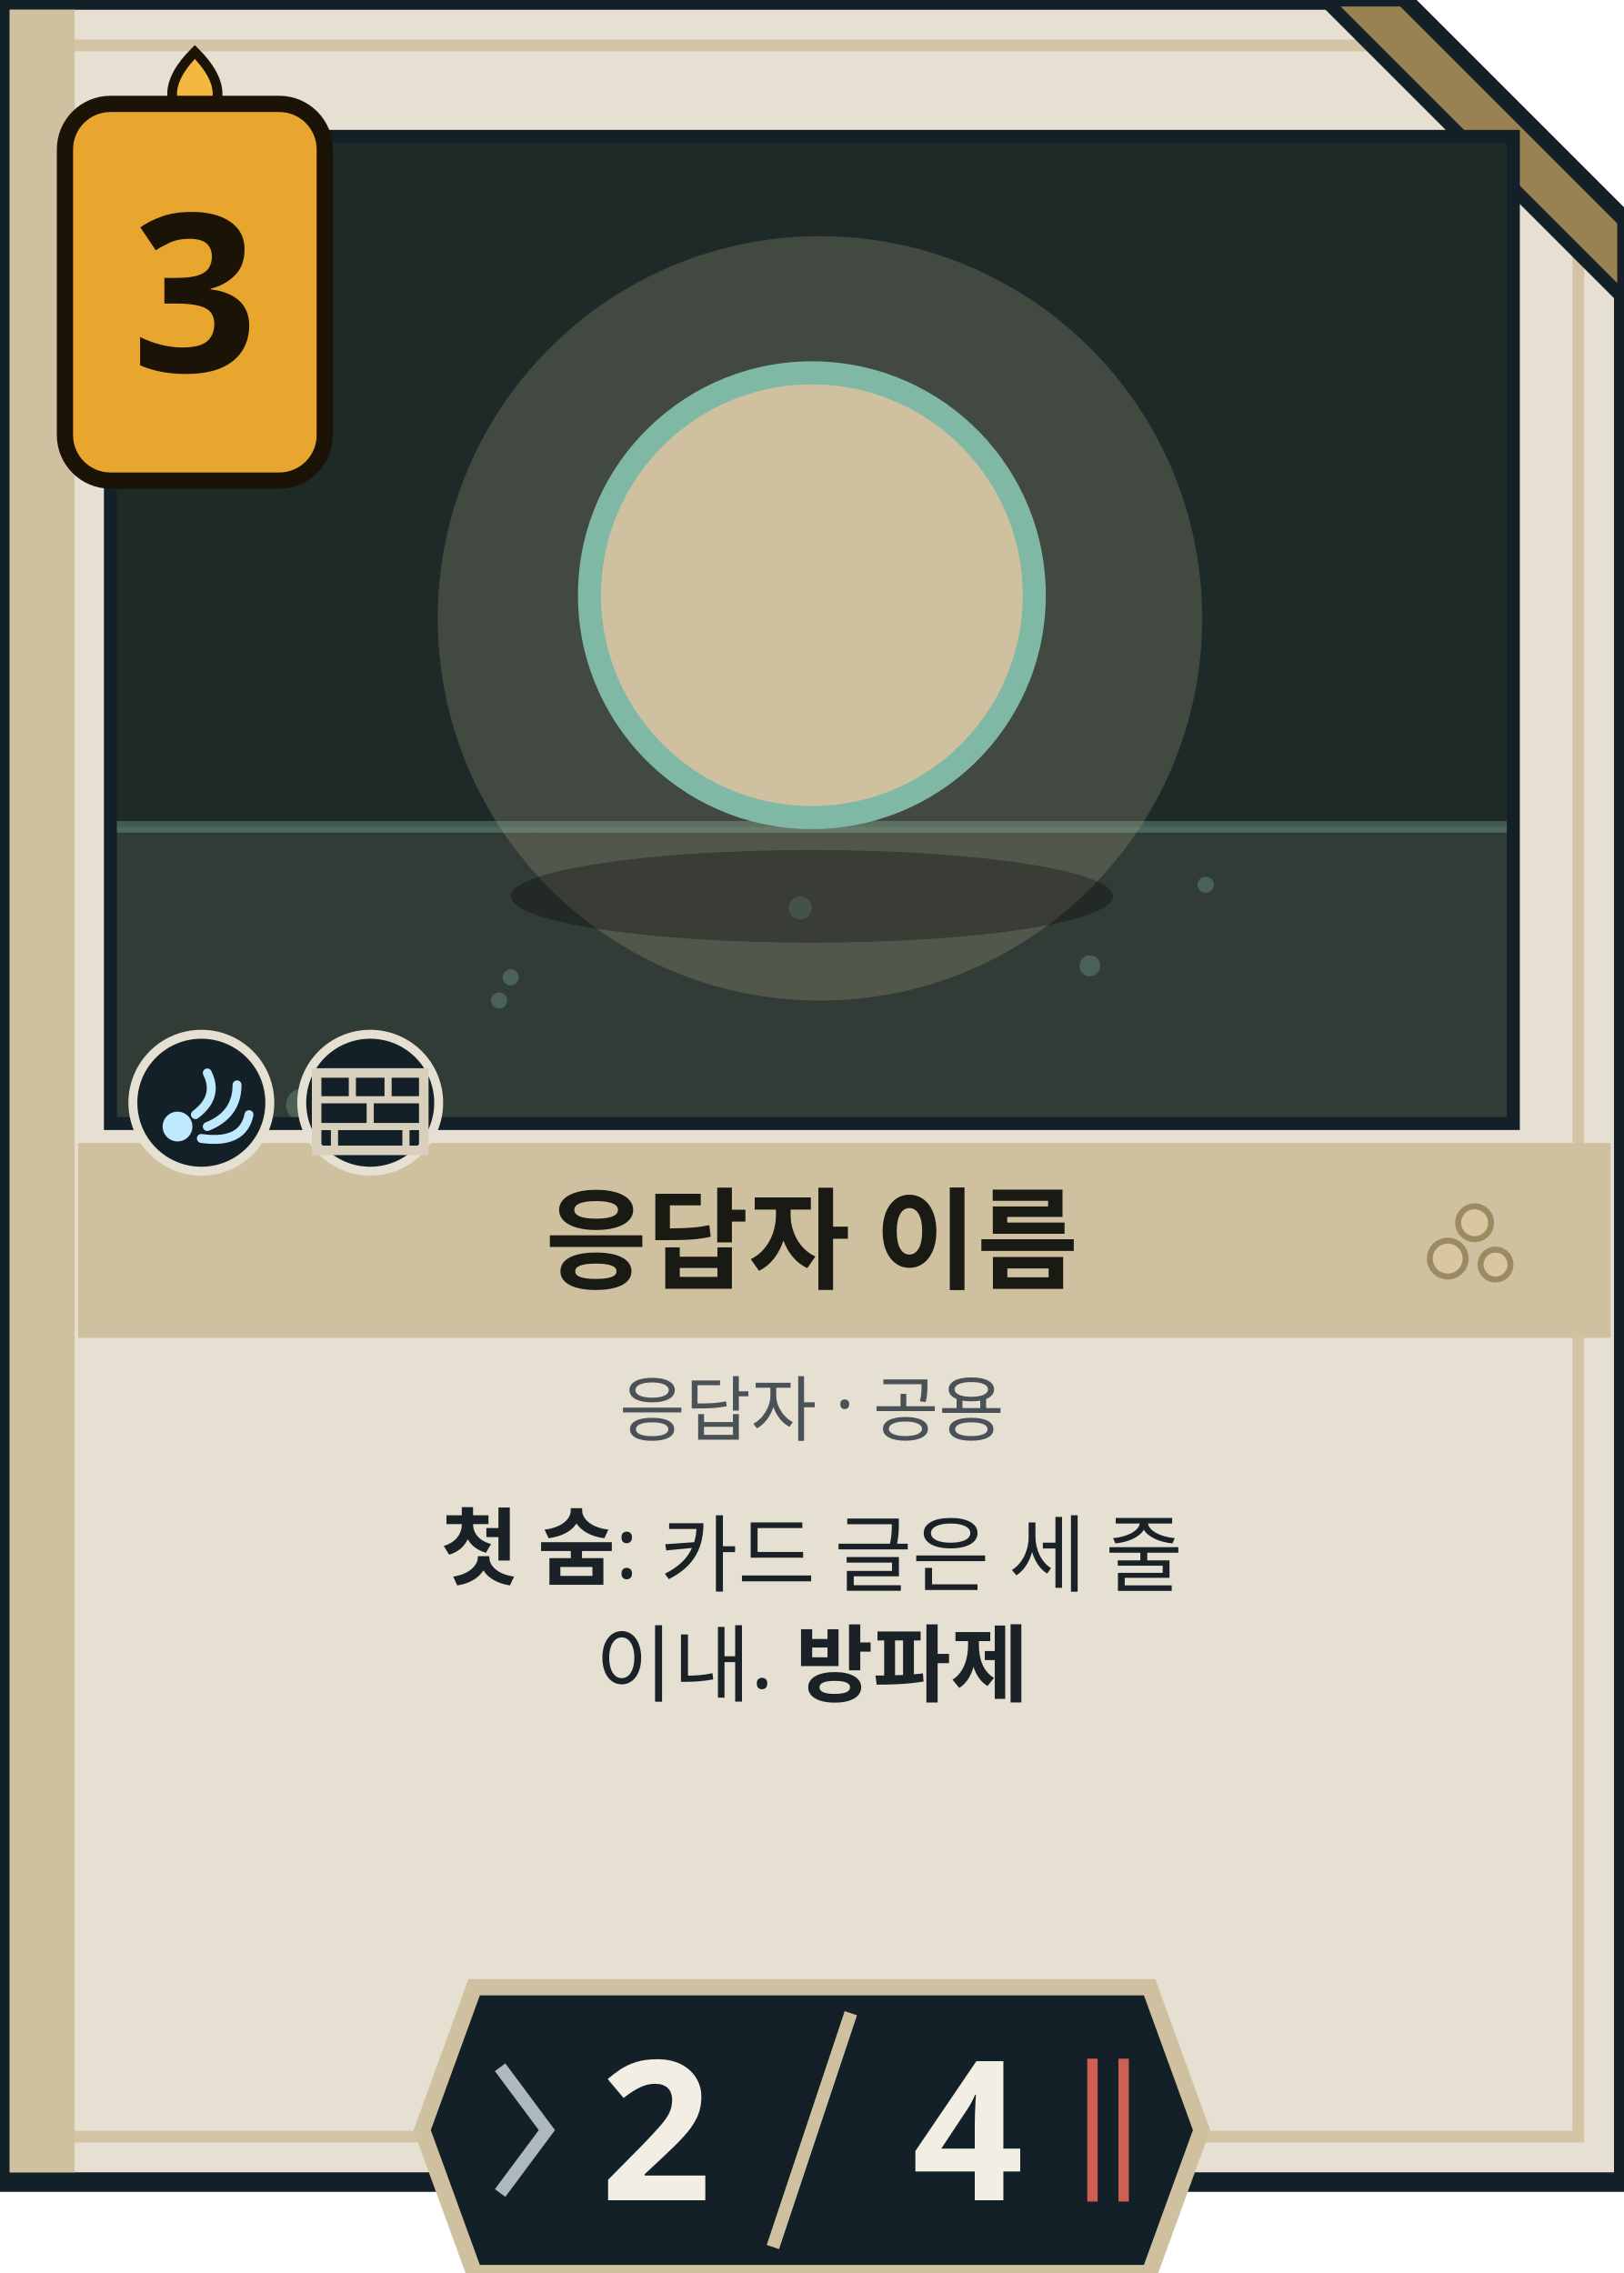
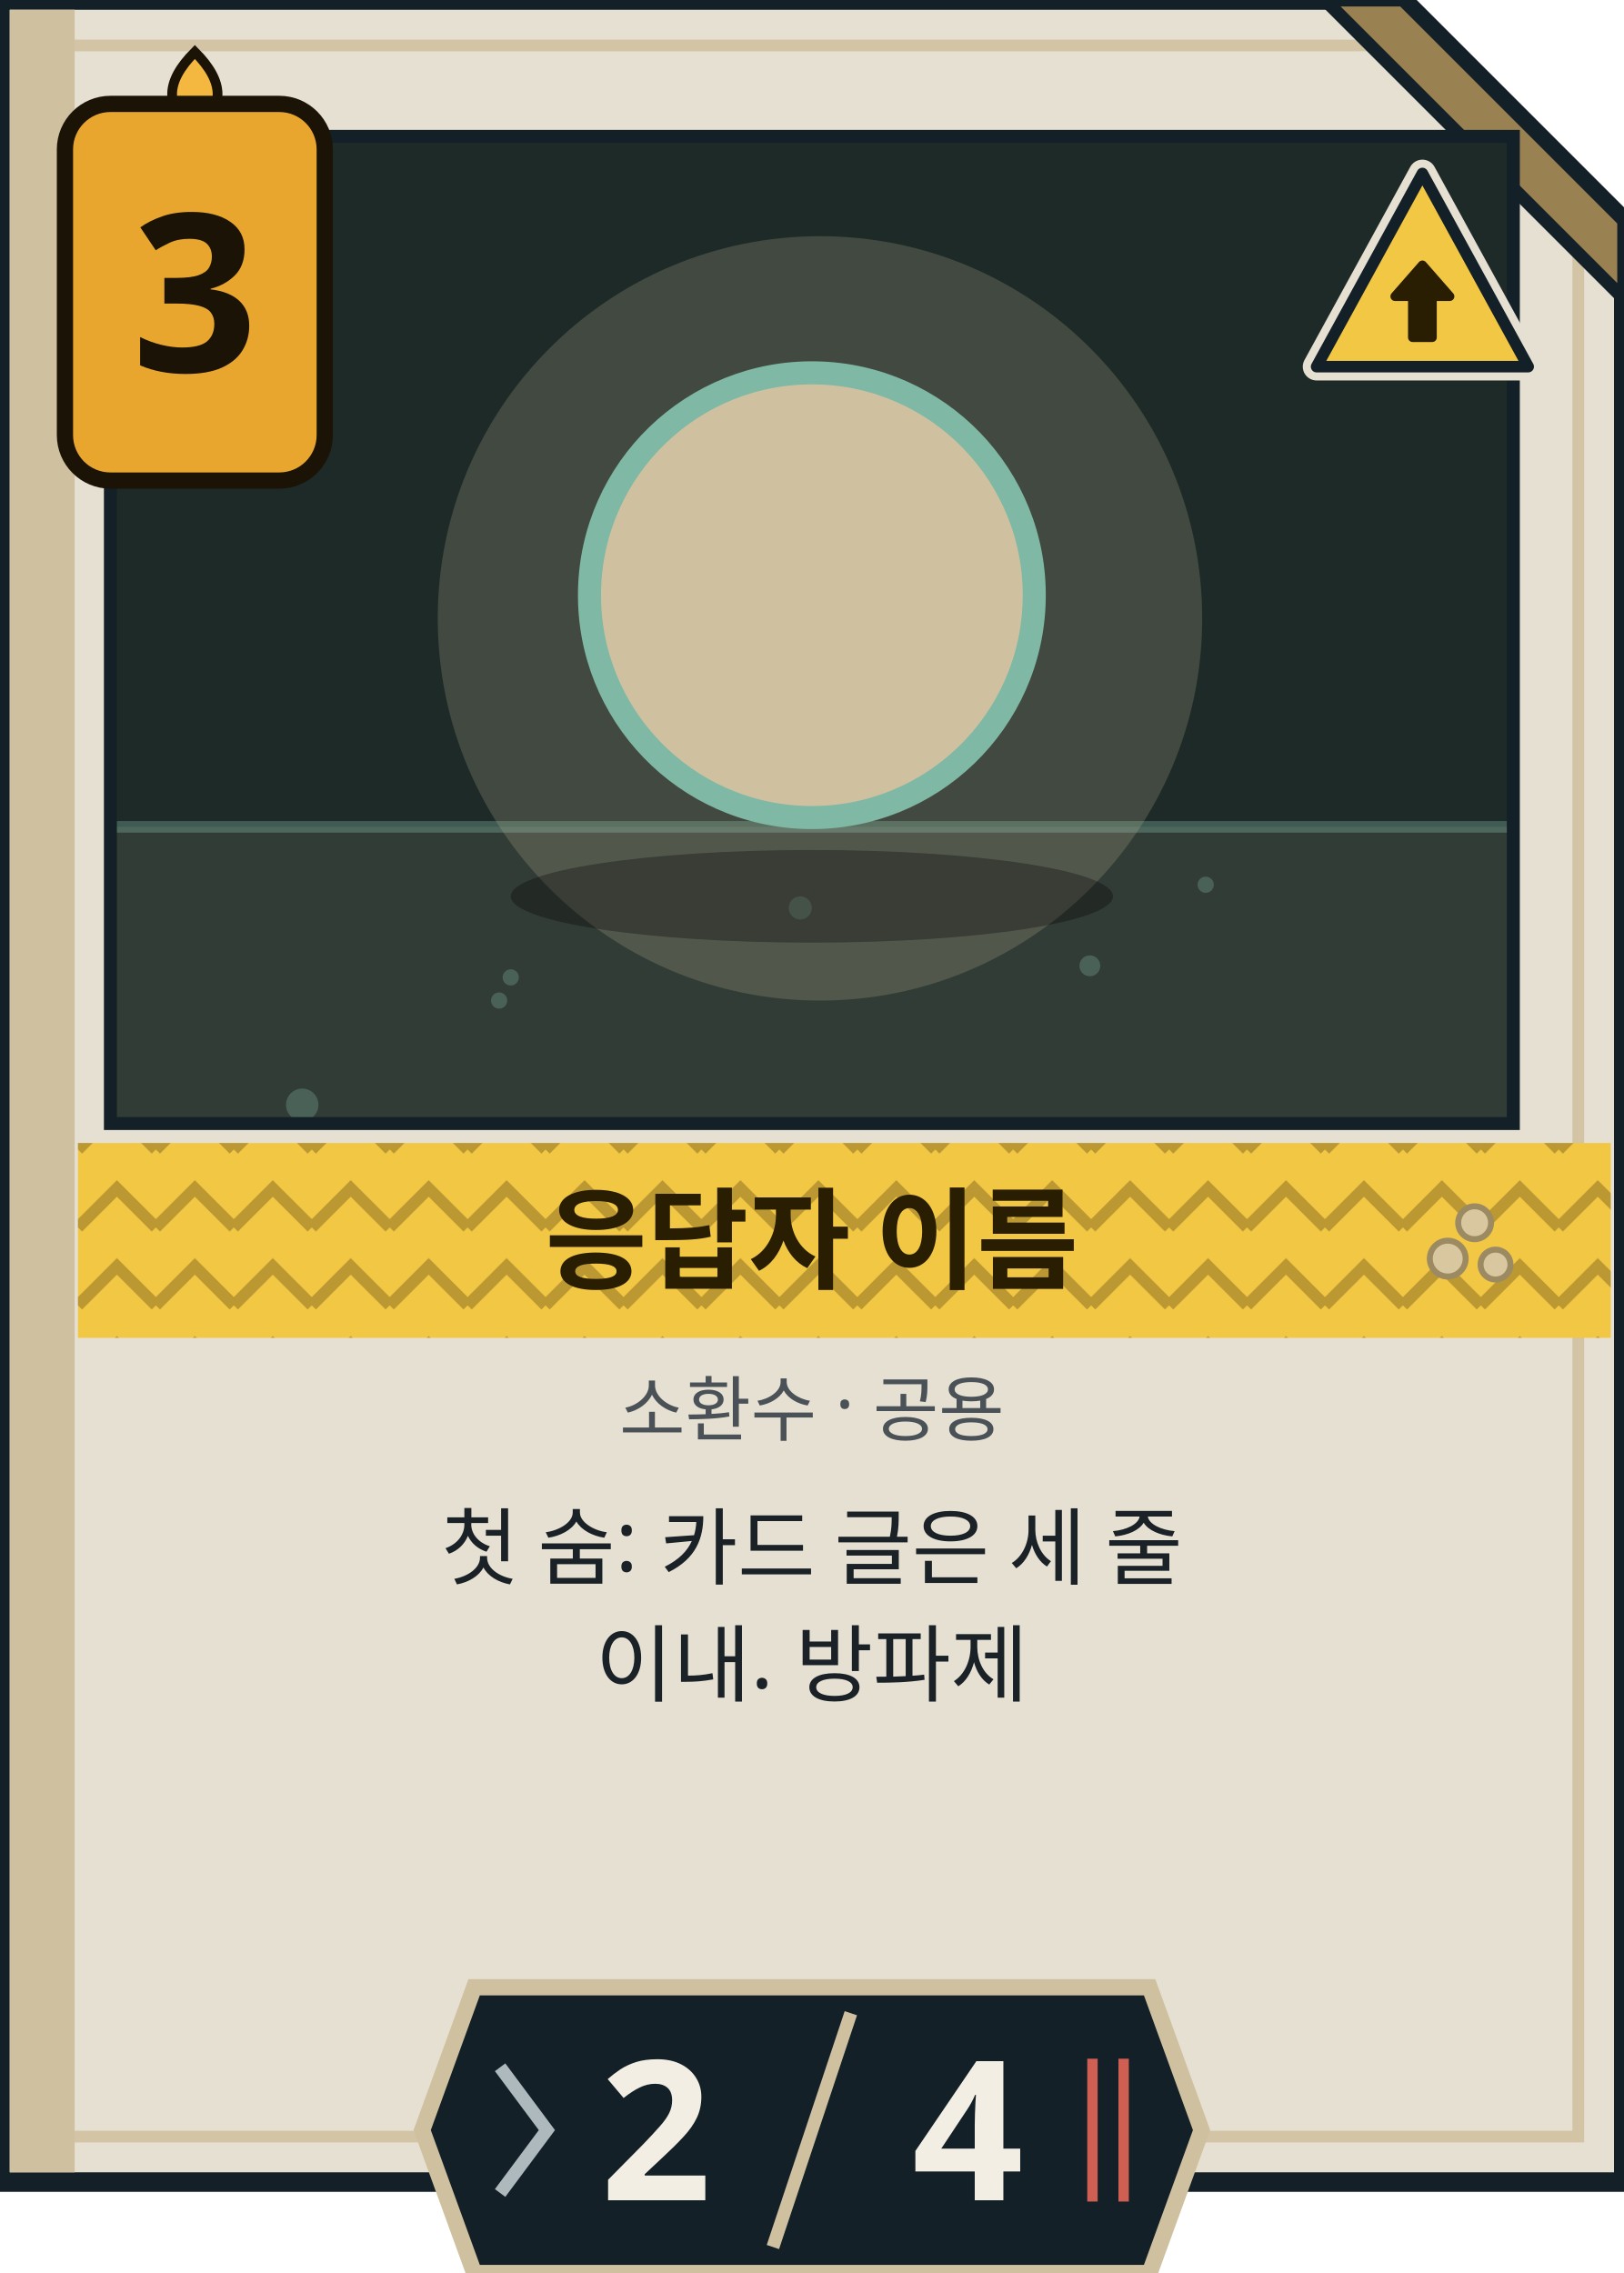
<svg xmlns="http://www.w3.org/2000/svg" viewBox="0 0 250 350" width="250" height="350">
  <path d="M0 0H216L250 34V336H0Z" fill="#E6E0D2" stroke="#142027" stroke-width="3" stroke-linejoin="round" />
  <path d="M7 7H213.2L243 36.8V329H7Z" fill="none" stroke="#CFC19F" stroke-opacity="0.9" stroke-width="1.8" />
  <rect x="1.5" y="1.5" width="10" height="333" fill="#CFC19F" />
  <path d="M204 0H216L250 34V46Z" fill="#9A8152" stroke="#142027" stroke-width="2" />
  <rect x="16" y="20" width="218" height="154" fill="#142027" />
  <svg x="18" y="22" width="214" height="150" viewBox="0 0 120 90" preserveAspectRatio="xMidYMid slice" overflow="hidden">
    <rect width="120" height="90" fill="#1E2A28" />
    <path d="M0 62H120V90H0Z" fill="#CFC19F" fill-opacity=".12" />
    <path d="M0 62H120" stroke="#7FB8A4" stroke-opacity=".35" stroke-width="1" />
    <circle cx="34" cy="75" r="0.7" fill="#7FB8A4" fill-opacity=".3" />
    <circle cx="59" cy="69" r="1.0" fill="#7FB8A4" fill-opacity=".3" />
    <circle cx="33" cy="77" r="0.7" fill="#7FB8A4" fill-opacity=".3" />
    <circle cx="16" cy="86" r="1.4" fill="#7FB8A4" fill-opacity=".3" />
    <circle cx="84" cy="74" r="0.9" fill="#7FB8A4" fill-opacity=".3" />
    <circle cx="94" cy="67" r="0.7" fill="#7FB8A4" fill-opacity=".3" />
    <g opacity=".2">
      <g transform="translate(60.7 44.0) rotate(0) scale(40.0)" stroke-width="0.050" stroke-linejoin="round" stroke-linecap="round">
        <circle r=".8" fill="#CFC19F" stroke="#CFC19F" />
      </g>
    </g>
    <ellipse cx="60" cy="68" rx="26" ry="4" fill="#000" fill-opacity=".3" />
    <g transform="translate(60.0 42.0) rotate(1) scale(24.0)" stroke-width="0.083" stroke-linejoin="round" stroke-linecap="round">
      <circle r=".8" fill="#CFC19F" stroke="#7FB8A4" />
    </g>
  </svg>
-   <rect x="12" y="176" width="236" height="30" fill="#CFC19F" />
-   <text x="125" y="197.12" text-anchor="middle" font-size="17" font-weight="700" fill="#1A1A14" font-family="'Noto Sans KR','Malgun Gothic','Apple SD Gothic Neo',system-ui,sans-serif">응답자 이름</text>
+   <defs>
+     <pattern id="pat-buff" width="12" height="12" patternUnits="userSpaceOnUse">
+       <g opacity="0.28">
+         <path d="M0 9L6 3L12 9" fill="none" stroke="#2A1E02" stroke-width="1.8" />
+       </g>
+     </pattern>
+   </defs>
+   <rect x="12" y="176" width="236" height="30" fill="#F2C744" />
+   <rect x="12" y="176" width="236" height="30" fill="url(#pat-buff)" />
+   <text x="125" y="197.12" text-anchor="middle" font-size="17" font-weight="700" fill="#2A1E02" font-family="'Noto Sans KR','Malgun Gothic','Apple SD Gothic Neo',system-ui,sans-serif">응답자 이름</text>
+   <g transform="translate(202 26) scale(0.7083333)">
+     <path d="M24 1L47 43H1Z" fill="none" stroke="#E6E0D2" stroke-width="6" stroke-linejoin="round" />
+     <path d="M24 1L47 43H1Z" fill="#F2C744" stroke="#142027" stroke-width="2.5" stroke-linejoin="round" />
+     <g transform="translate(24.0 29.0) rotate(180) scale(8.5)" stroke-width="0.235" stroke-linejoin="round" stroke-linecap="round">
+       <path d="M0 .95L.7.15H.25V-.9H-.25V.15H-.7Z" fill="#2A1E02" stroke="#2A1E02" />
+     </g>
+   </g>
  <g transform="translate(216 180) scale(.46)">
    <circle cx="15" cy="30" r="6" fill="#D9C79F" stroke="#9C8A62" stroke-width="2" />
    <circle cx="31" cy="32" r="5" fill="#D9C79F" stroke="#9C8A62" stroke-width="2" />
    <circle cx="24" cy="18" r="5.5" fill="#D9C79F" stroke="#9C8A62" stroke-width="2" />
  </g>
-   <g transform="translate(20 158.8) scale(0.4583333)">
-     <circle cx="24" cy="24" r="23" fill="#142027" stroke="#E6E0D2" stroke-width="3" />
-     <circle cx="16" cy="32" r="5" fill="#BFE9FF" />
-     <path d="M22 28Q30 22 26 14M26 32Q36 28 36 18M24 36Q38 38 40 28" fill="none" stroke="#BFE9FF" stroke-width="3" stroke-linecap="round" />
-   </g>
-   <g transform="translate(46 158.8) scale(0.4583333)">
-     <circle cx="24" cy="24" r="23" fill="#142027" stroke="#E6E0D2" stroke-width="3" />
-     <path d="M6 40V14H42V40Z" fill="none" stroke="#D8D0BC" stroke-width="3.2" />
-     <path d="M6 23H42M6 32H42M18 14V23M30 14V23M24 23V32M12 32V40M36 32V40" stroke="#D8D0BC" stroke-width="2.4" />
-   </g>
-   <text x="125" y="221" text-anchor="middle" font-size="11" fill="#4A5257" font-family="'Noto Sans KR','Malgun Gothic','Apple SD Gothic Neo',system-ui,sans-serif">응답자 · 공용</text>
-   <text x="125" y="243" text-anchor="middle" font-size="13" fill="#1A2227" font-family="'Noto Sans KR','Malgun Gothic','Apple SD Gothic Neo',system-ui,sans-serif">
-     <tspan font-weight="800">첫 숨</tspan>: 카드 글은 세 줄</text>
-   <text x="125" y="261" text-anchor="middle" font-size="13" fill="#1A2227" font-family="'Noto Sans KR','Malgun Gothic','Apple SD Gothic Neo',system-ui,sans-serif">이내. <tspan font-weight="800">방파제</tspan>
-   </text>
+   <text x="125" y="221" text-anchor="middle" font-size="11" fill="#4A5257" font-family="'Noto Sans KR','Malgun Gothic','Apple SD Gothic Neo',system-ui,sans-serif">소환수 · 공용</text>
+   <text x="125" y="243" text-anchor="middle" font-size="13" fill="#1A2227" font-family="'Noto Sans KR','Malgun Gothic','Apple SD Gothic Neo',system-ui,sans-serif">첫 숨: 카드 글은 세 줄</text>
+   <text x="125" y="261" text-anchor="middle" font-size="13" fill="#1A2227" font-family="'Noto Sans KR','Malgun Gothic','Apple SD Gothic Neo',system-ui,sans-serif">이내. 방파제</text>
  <g transform="translate(10 16)">
    <path d="M20 -8Q27 -1 20 4Q13 -1 20 -8Z" fill="#F4B740" stroke="#1B1306" stroke-width="1.5" />
    <rect width="40" height="58" rx="7" fill="#E9A62E" stroke="#1B1306" stroke-width="2.5" />
    <text x="20" y="41.24" text-anchor="middle" font-size="34" font-weight="800" fill="#1B1306" font-family="'Noto Sans KR','Malgun Gothic','Apple SD Gothic Neo',system-ui,sans-serif">3</text>
  </g>
  <g transform="translate(65 306)">
    <path d="M8 0H112L120 22L112 44H8L0 22Z" fill="#142027" stroke="#CFC19F" stroke-width="2.5" />
    <path d="M66 4L54 40" stroke="#CFC19F" stroke-width="2" />
    <path d="M12 12.32L19.2 22L12 31.68" fill="none" stroke="#AEB9BD" stroke-width="2" />
    <path d="M108 11V33M103.2 11V33" stroke="#FF6F5E" stroke-opacity=".8" stroke-width="1.6" />
    <text x="36" y="32.8" text-anchor="middle" font-size="30" font-weight="800" fill="#F2EEE4" font-family="'Noto Sans KR','Malgun Gothic','Apple SD Gothic Neo',system-ui,sans-serif">2</text>
    <text x="84" y="32.8" text-anchor="middle" font-size="30" font-weight="800" fill="#F2EEE4" font-family="'Noto Sans KR','Malgun Gothic','Apple SD Gothic Neo',system-ui,sans-serif">4</text>
  </g>
</svg>
